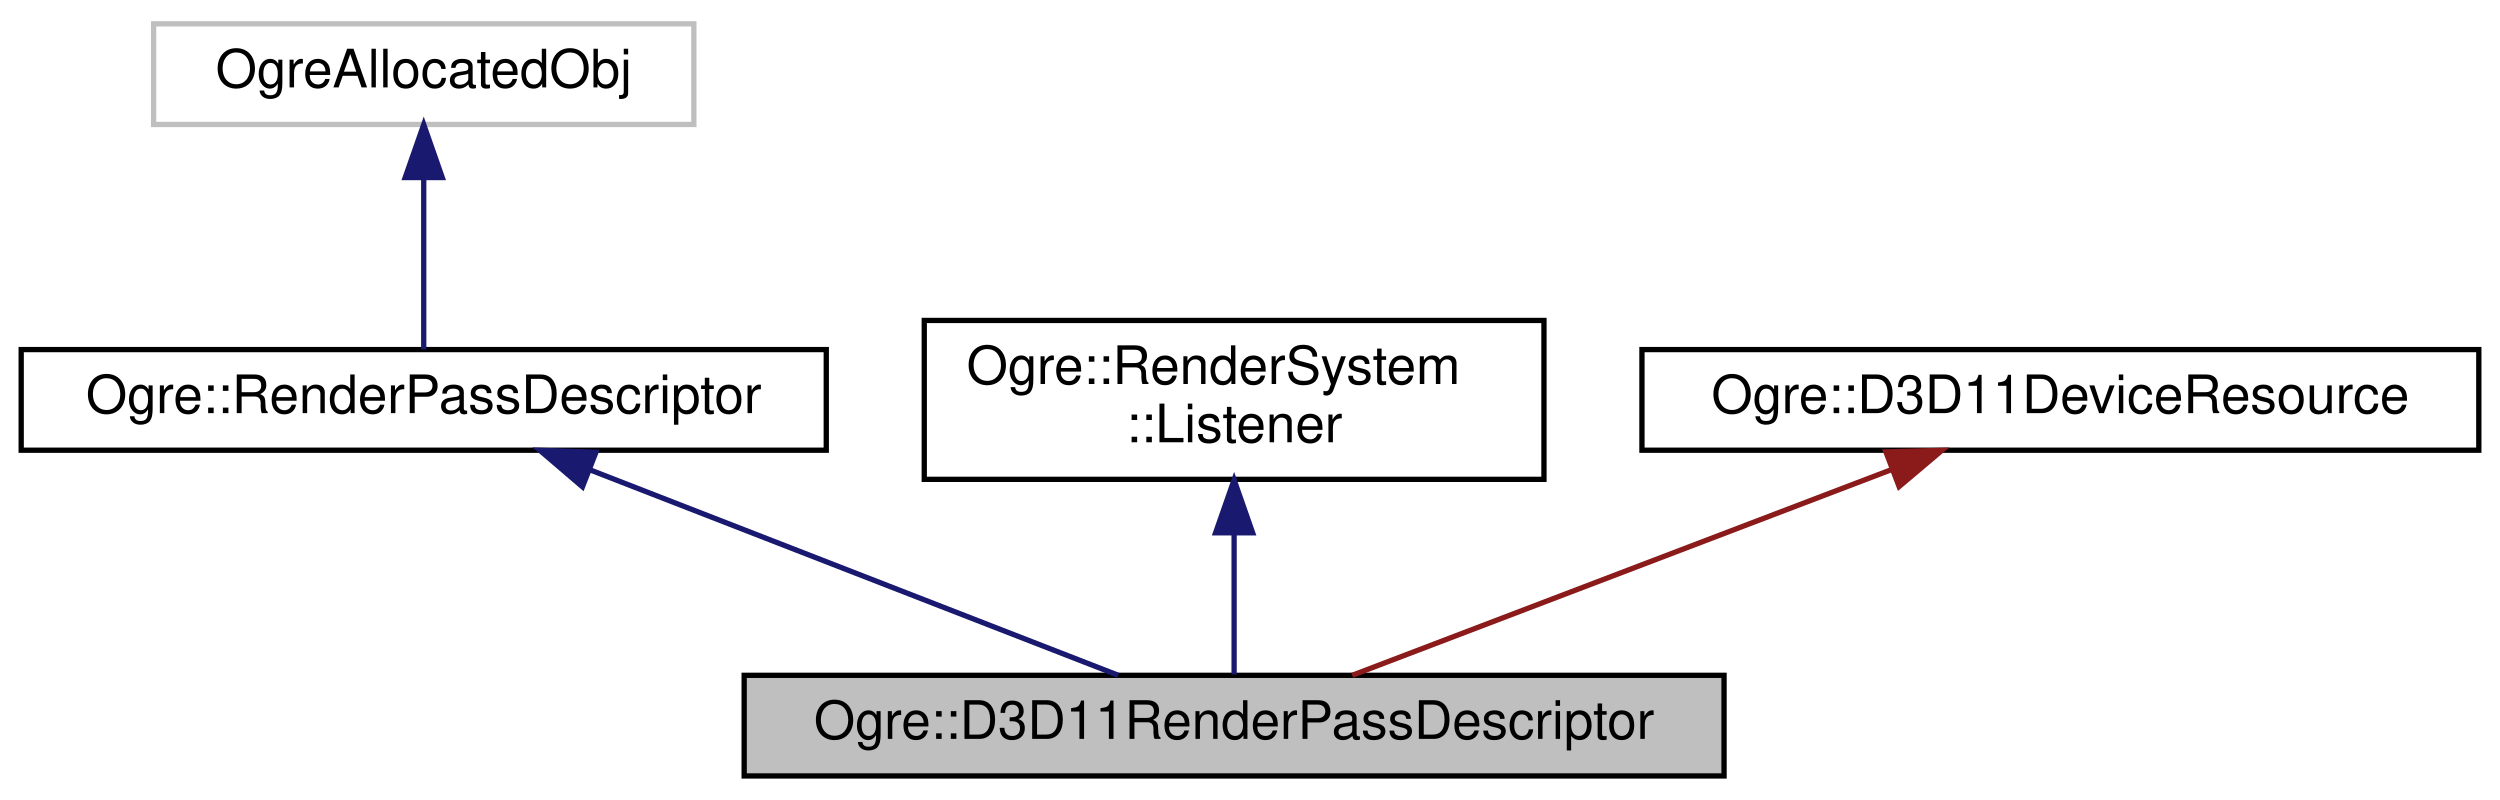
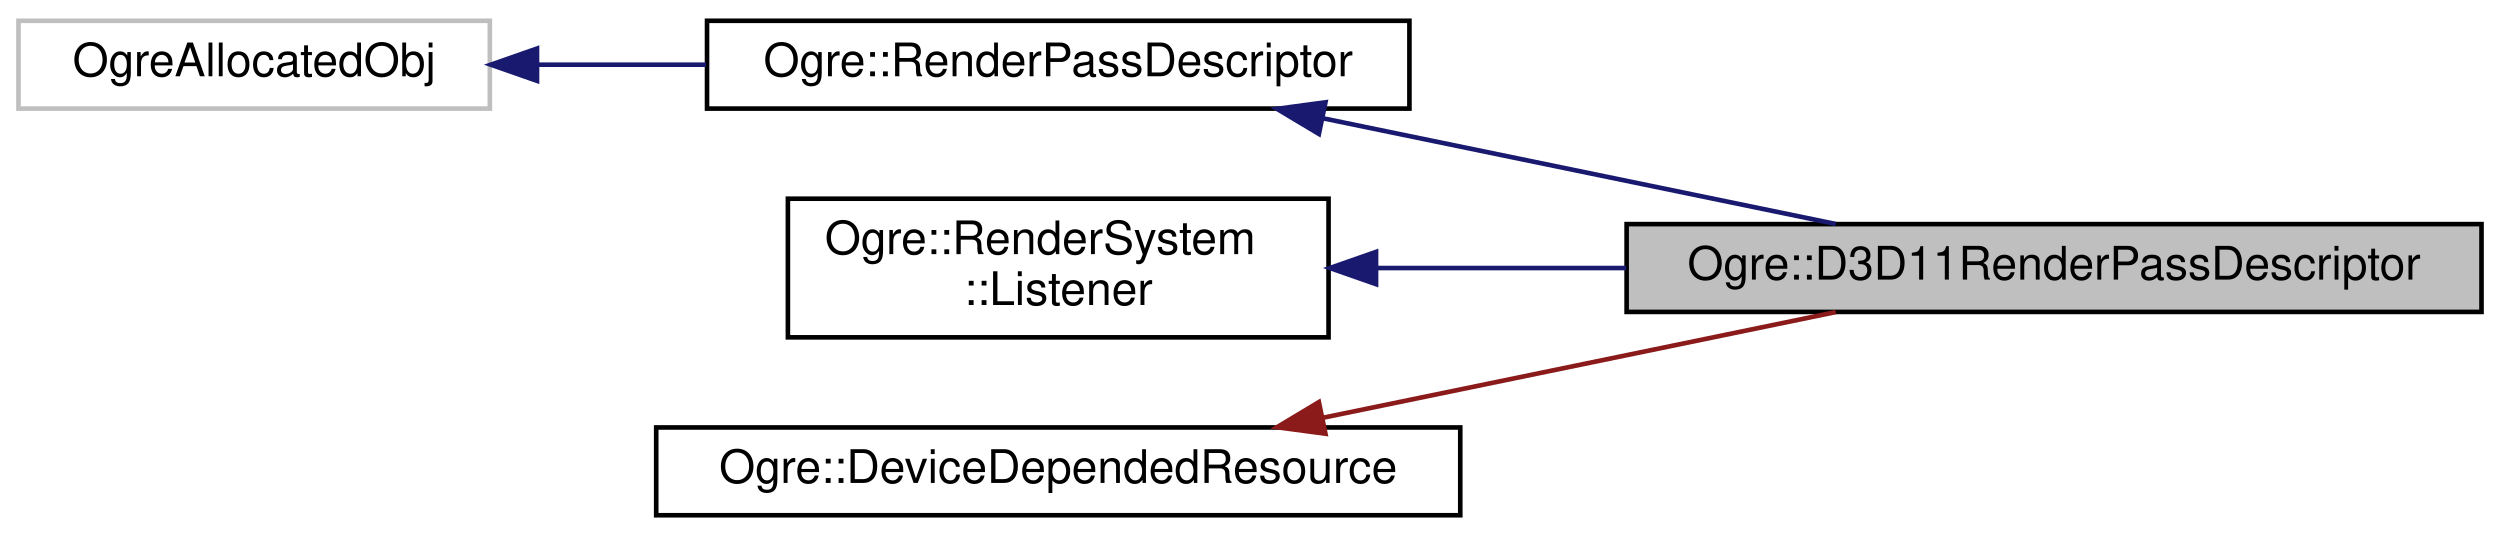
- <svg xmlns="http://www.w3.org/2000/svg" xmlns:xlink="http://www.w3.org/1999/xlink" width="472pt" height="151pt" viewBox="0.00 0.00 472.00 151.00">
-   <g id="graph0" class="graph" transform="scale(1 1) rotate(0) translate(4 147)">
+ <svg xmlns="http://www.w3.org/2000/svg" xmlns:xlink="http://www.w3.org/1999/xlink" width="541pt" height="116pt" viewBox="0.00 0.00 541.00 116.00">
+   <g id="graph0" class="graph" transform="scale(1 1) rotate(0) translate(4 112)">
    <g id="node1" class="node">
      <g id="a_node1">
        <a xlink:title="D3D11 will share groups of ID3D11RenderTargetView all D3D11RenderPassDescriptor that share the same R...">
-           <polygon fill="#bfbfbf" stroke="black" points="136.5,-0.5 136.5,-19.5 321.5,-19.5 321.5,-0.5 136.5,-0.5" />
-           <text text-anchor="middle" x="229" y="-7.5" font-family="Helvetica,sans-Serif" font-size="10.00">Ogre::D3D11RenderPassDescriptor</text>
+           <polygon fill="#bfbfbf" stroke="black" points="348,-44.5 348,-63.5 533,-63.5 533,-44.5 348,-44.5" />
+           <text text-anchor="middle" x="440.5" y="-51.5" font-family="Helvetica,sans-Serif" font-size="10.00">Ogre::D3D11RenderPassDescriptor</text>
        </a>
      </g>
    </g>
    <g id="node2" class="node">
      <g id="a_node2">
        <a xlink:href="class_ogre_1_1_render_pass_descriptor.html" target="_top" xlink:title=" ">
-           <polygon fill="none" stroke="black" points="0,-62 0,-81 152,-81 152,-62 0,-62" />
-           <text text-anchor="middle" x="76" y="-69" font-family="Helvetica,sans-Serif" font-size="10.00">Ogre::RenderPassDescriptor</text>
+           <polygon fill="none" stroke="black" points="149,-88.5 149,-107.5 301,-107.5 301,-88.5 149,-88.5" />
+           <text text-anchor="middle" x="225" y="-95.5" font-family="Helvetica,sans-Serif" font-size="10.00">Ogre::RenderPassDescriptor</text>
        </a>
      </g>
    </g>
    <g id="edge1" class="edge">
-       <path fill="none" stroke="midnightblue" d="M107.42,-58.28C137.15,-46.72 181.01,-29.66 207.12,-19.51" />
-       <polygon fill="midnightblue" stroke="midnightblue" points="105.97,-55.09 97.92,-61.98 108.51,-61.61 105.97,-55.09" />
+       <path fill="none" stroke="midnightblue" d="M282.29,-86.4C316.89,-79.27 360.69,-70.24 393.26,-63.53" />
+       <polygon fill="midnightblue" stroke="midnightblue" points="281.41,-83.01 272.33,-88.45 282.83,-89.86 281.41,-83.01" />
    </g>
    <g id="node3" class="node">
      <g id="a_node3">
        <a xlink:title=" ">
-           <polygon fill="none" stroke="#bfbfbf" points="25,-123.5 25,-142.5 127,-142.5 127,-123.5 25,-123.5" />
-           <text text-anchor="middle" x="76" y="-130.5" font-family="Helvetica,sans-Serif" font-size="10.00">OgreAllocatedObj</text>
+           <polygon fill="none" stroke="#bfbfbf" points="0,-88.5 0,-107.5 102,-107.5 102,-88.5 0,-88.5" />
+           <text text-anchor="middle" x="51" y="-95.5" font-family="Helvetica,sans-Serif" font-size="10.00">OgreAllocatedObj</text>
        </a>
      </g>
    </g>
    <g id="edge2" class="edge">
-       <path fill="none" stroke="midnightblue" d="M76,-113.32C76,-102.5 76,-89.4 76,-81.01" />
-       <polygon fill="midnightblue" stroke="midnightblue" points="72.5,-113.48 76,-123.48 79.5,-113.48 72.5,-113.48" />
+       <path fill="none" stroke="midnightblue" d="M112.35,-98C124.12,-98 136.6,-98 148.79,-98" />
+       <polygon fill="midnightblue" stroke="midnightblue" points="112.21,-94.5 102.21,-98 112.21,-101.5 112.21,-94.5" />
    </g>
    <g id="node4" class="node">
      <g id="a_node4">
        <a xlink:href="class_ogre_1_1_render_system_1_1_listener.html" target="_top" xlink:title="Defines a listener on the custom events that this render system can raise.">
-           <polygon fill="none" stroke="black" points="170.5,-56.5 170.5,-86.5 287.5,-86.5 287.5,-56.5 170.5,-56.5" />
-           <text text-anchor="start" x="178.5" y="-74.5" font-family="Helvetica,sans-Serif" font-size="10.00">Ogre::RenderSystem</text>
-           <text text-anchor="middle" x="229" y="-63.5" font-family="Helvetica,sans-Serif" font-size="10.00">::Listener</text>
+           <polygon fill="none" stroke="black" points="166.5,-39 166.5,-69 283.5,-69 283.5,-39 166.5,-39" />
+           <text text-anchor="start" x="174.5" y="-57" font-family="Helvetica,sans-Serif" font-size="10.00">Ogre::RenderSystem</text>
+           <text text-anchor="middle" x="225" y="-46" font-family="Helvetica,sans-Serif" font-size="10.00">::Listener</text>
        </a>
      </g>
    </g>
    <g id="edge3" class="edge">
-       <path fill="none" stroke="midnightblue" d="M229,-46.29C229,-36.86 229,-26.65 229,-19.66" />
-       <polygon fill="midnightblue" stroke="midnightblue" points="225.5,-46.4 229,-56.4 232.5,-46.4 225.5,-46.4" />
+       <path fill="none" stroke="midnightblue" d="M294.2,-54C311.28,-54 329.89,-54 347.91,-54" />
+       <polygon fill="midnightblue" stroke="midnightblue" points="293.78,-50.5 283.78,-54 293.78,-57.5 293.78,-50.5" />
    </g>
    <g id="node5" class="node">
      <g id="a_node5">
-         <a xlink:href="class_ogre_1_1_d3_d11_device_resource.html" target="_top" xlink:title="Represents a Direct3D rendering resource.">
-           <polygon fill="none" stroke="black" points="306,-62 306,-81 464,-81 464,-62 306,-62" />
-           <text text-anchor="middle" x="385" y="-69" font-family="Helvetica,sans-Serif" font-size="10.00">Ogre::D3D11DeviceResource</text>
+         <a xlink:href="class_ogre_1_1_device_depended_resource.html" target="_top" xlink:title="Represents a GPU device depended resource.">
+           <polygon fill="none" stroke="black" points="138,-0.5 138,-19.5 312,-19.5 312,-0.5 138,-0.5" />
+           <text text-anchor="middle" x="225" y="-7.5" font-family="Helvetica,sans-Serif" font-size="10.00">Ogre::DeviceDependedResource</text>
        </a>
      </g>
    </g>
    <g id="edge4" class="edge">
-       <path fill="none" stroke="#8b1a1a" d="M352.97,-58.28C322.65,-46.72 277.93,-29.66 251.31,-19.51" />
-       <polygon fill="#8b1a1a" stroke="#8b1a1a" points="352.06,-61.68 362.65,-61.98 354.55,-55.14 352.06,-61.68" />
+       <path fill="none" stroke="#8b1a1a" d="M282.29,-21.6C316.89,-28.73 360.69,-37.76 393.26,-44.47" />
+       <polygon fill="#8b1a1a" stroke="#8b1a1a" points="282.83,-18.14 272.33,-19.55 281.41,-24.99 282.83,-18.14" />
    </g>
  </g>
</svg>
